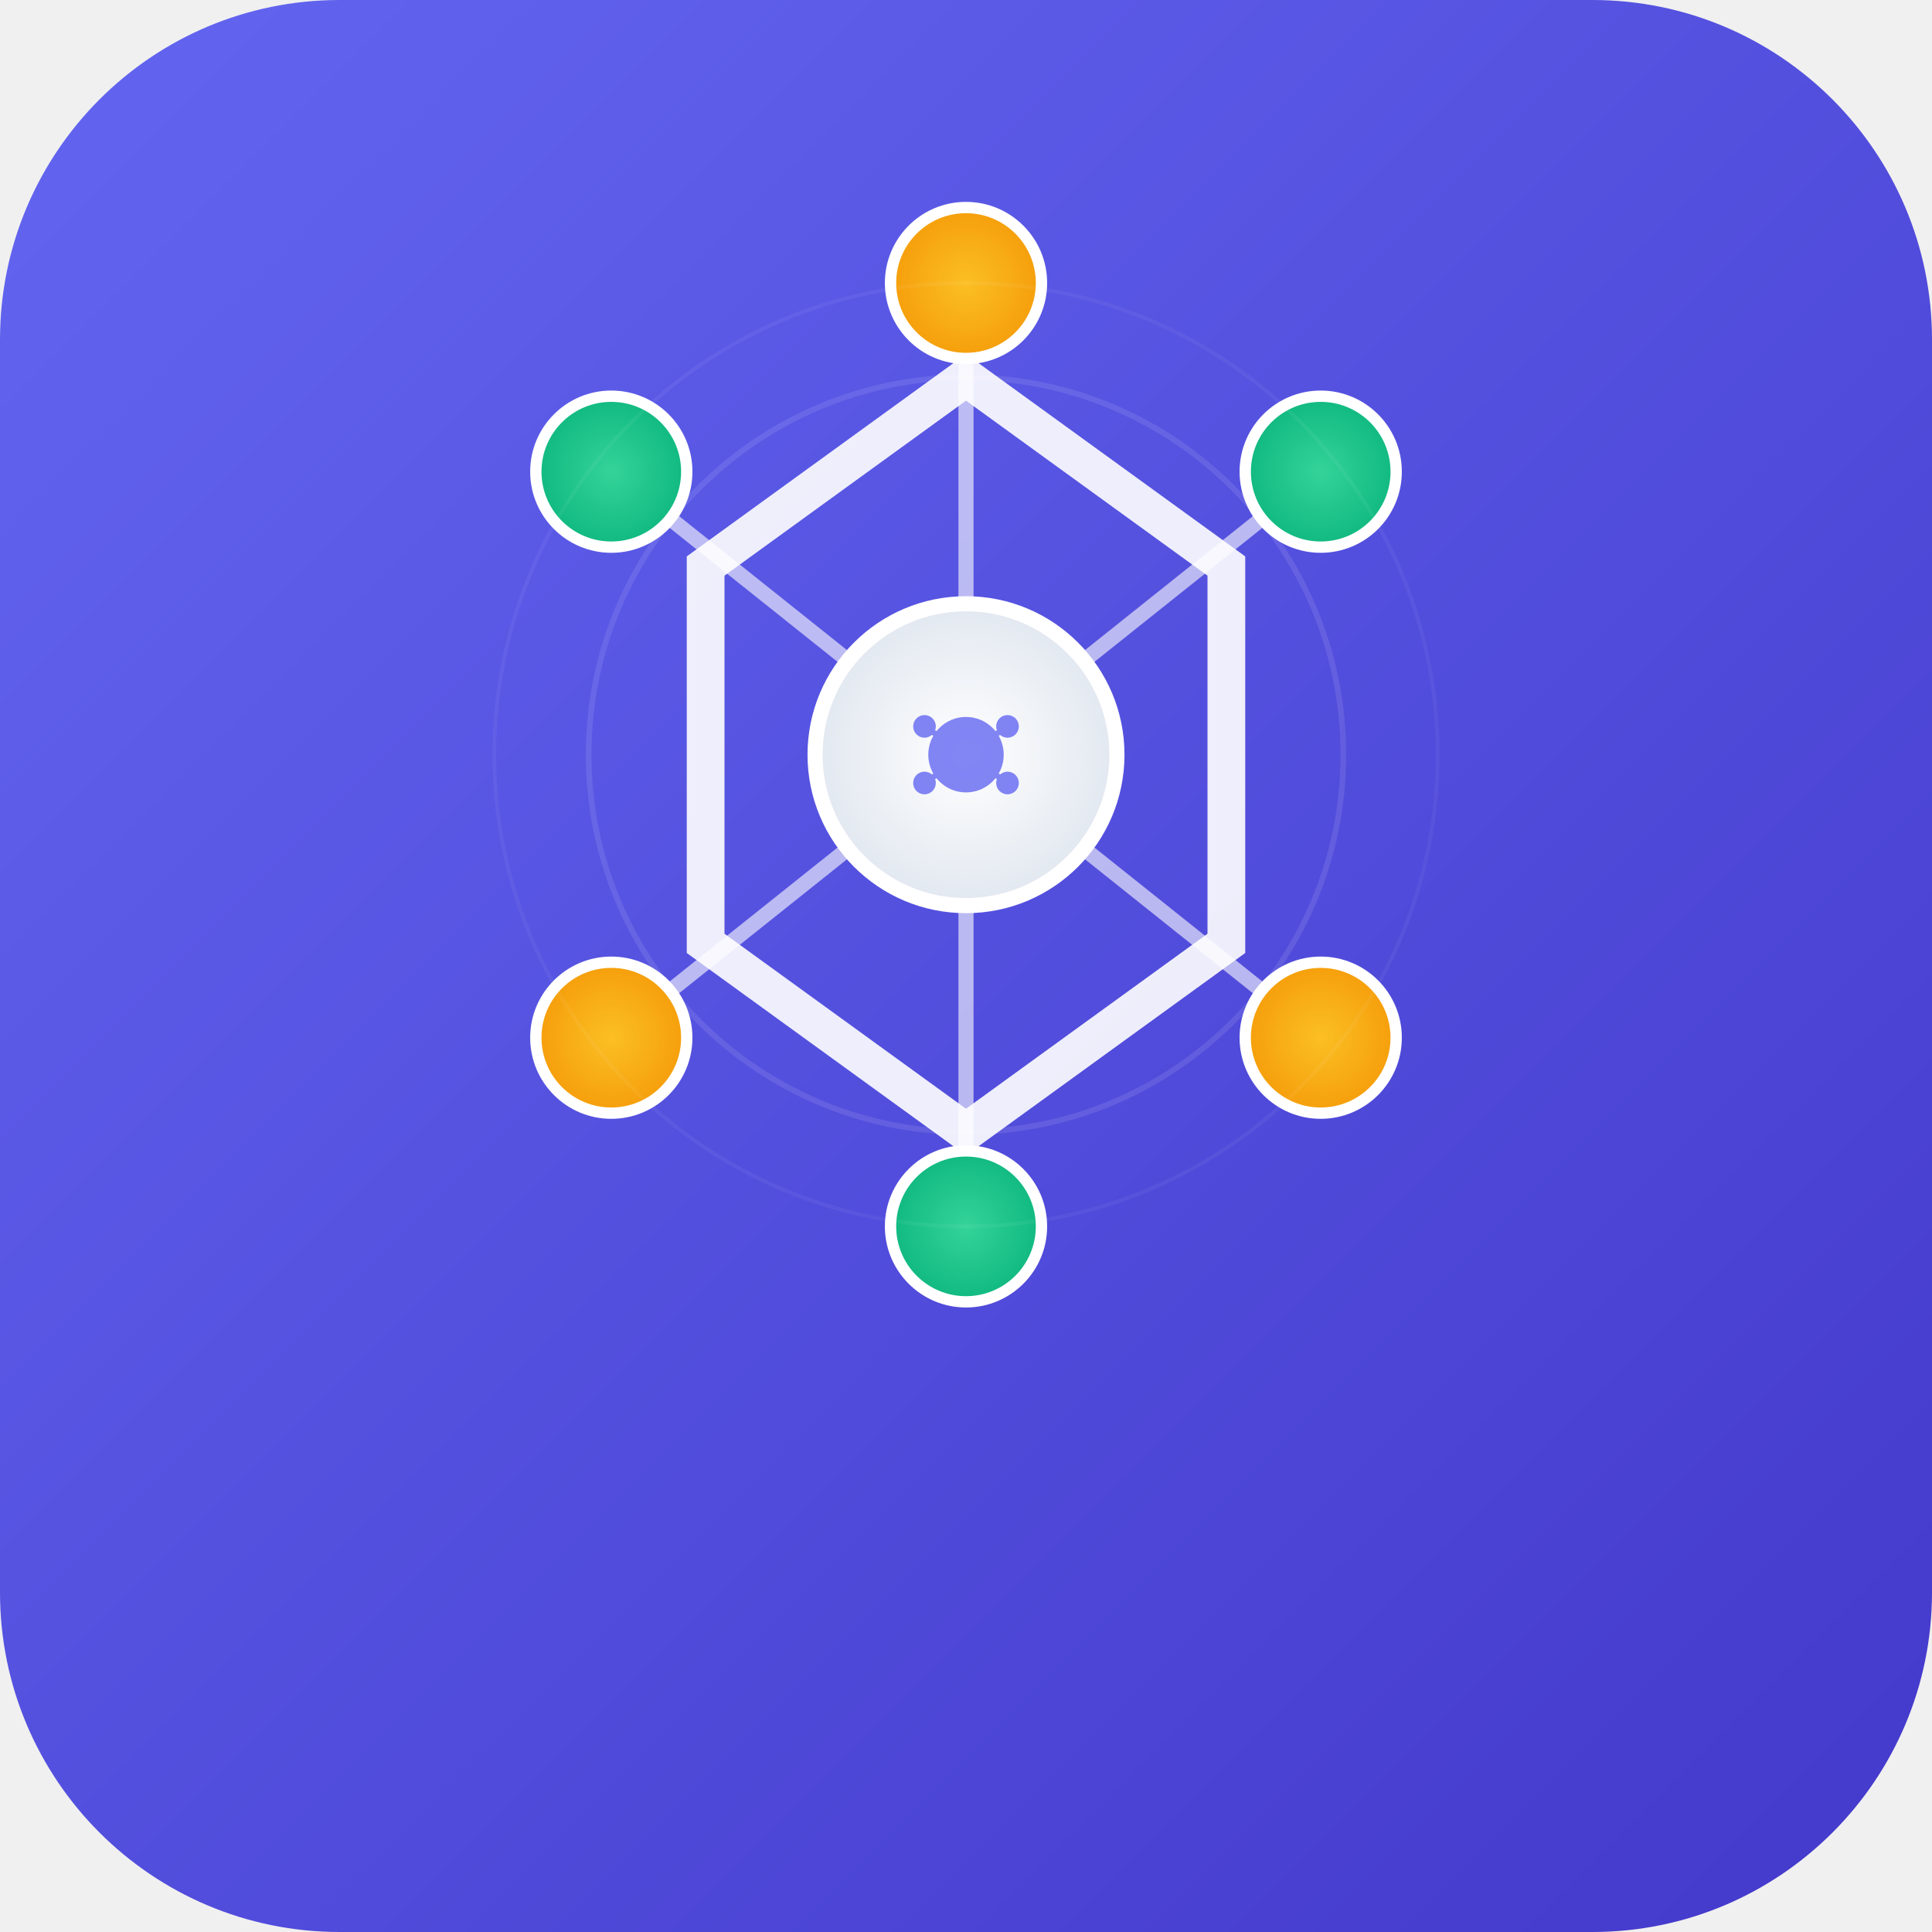
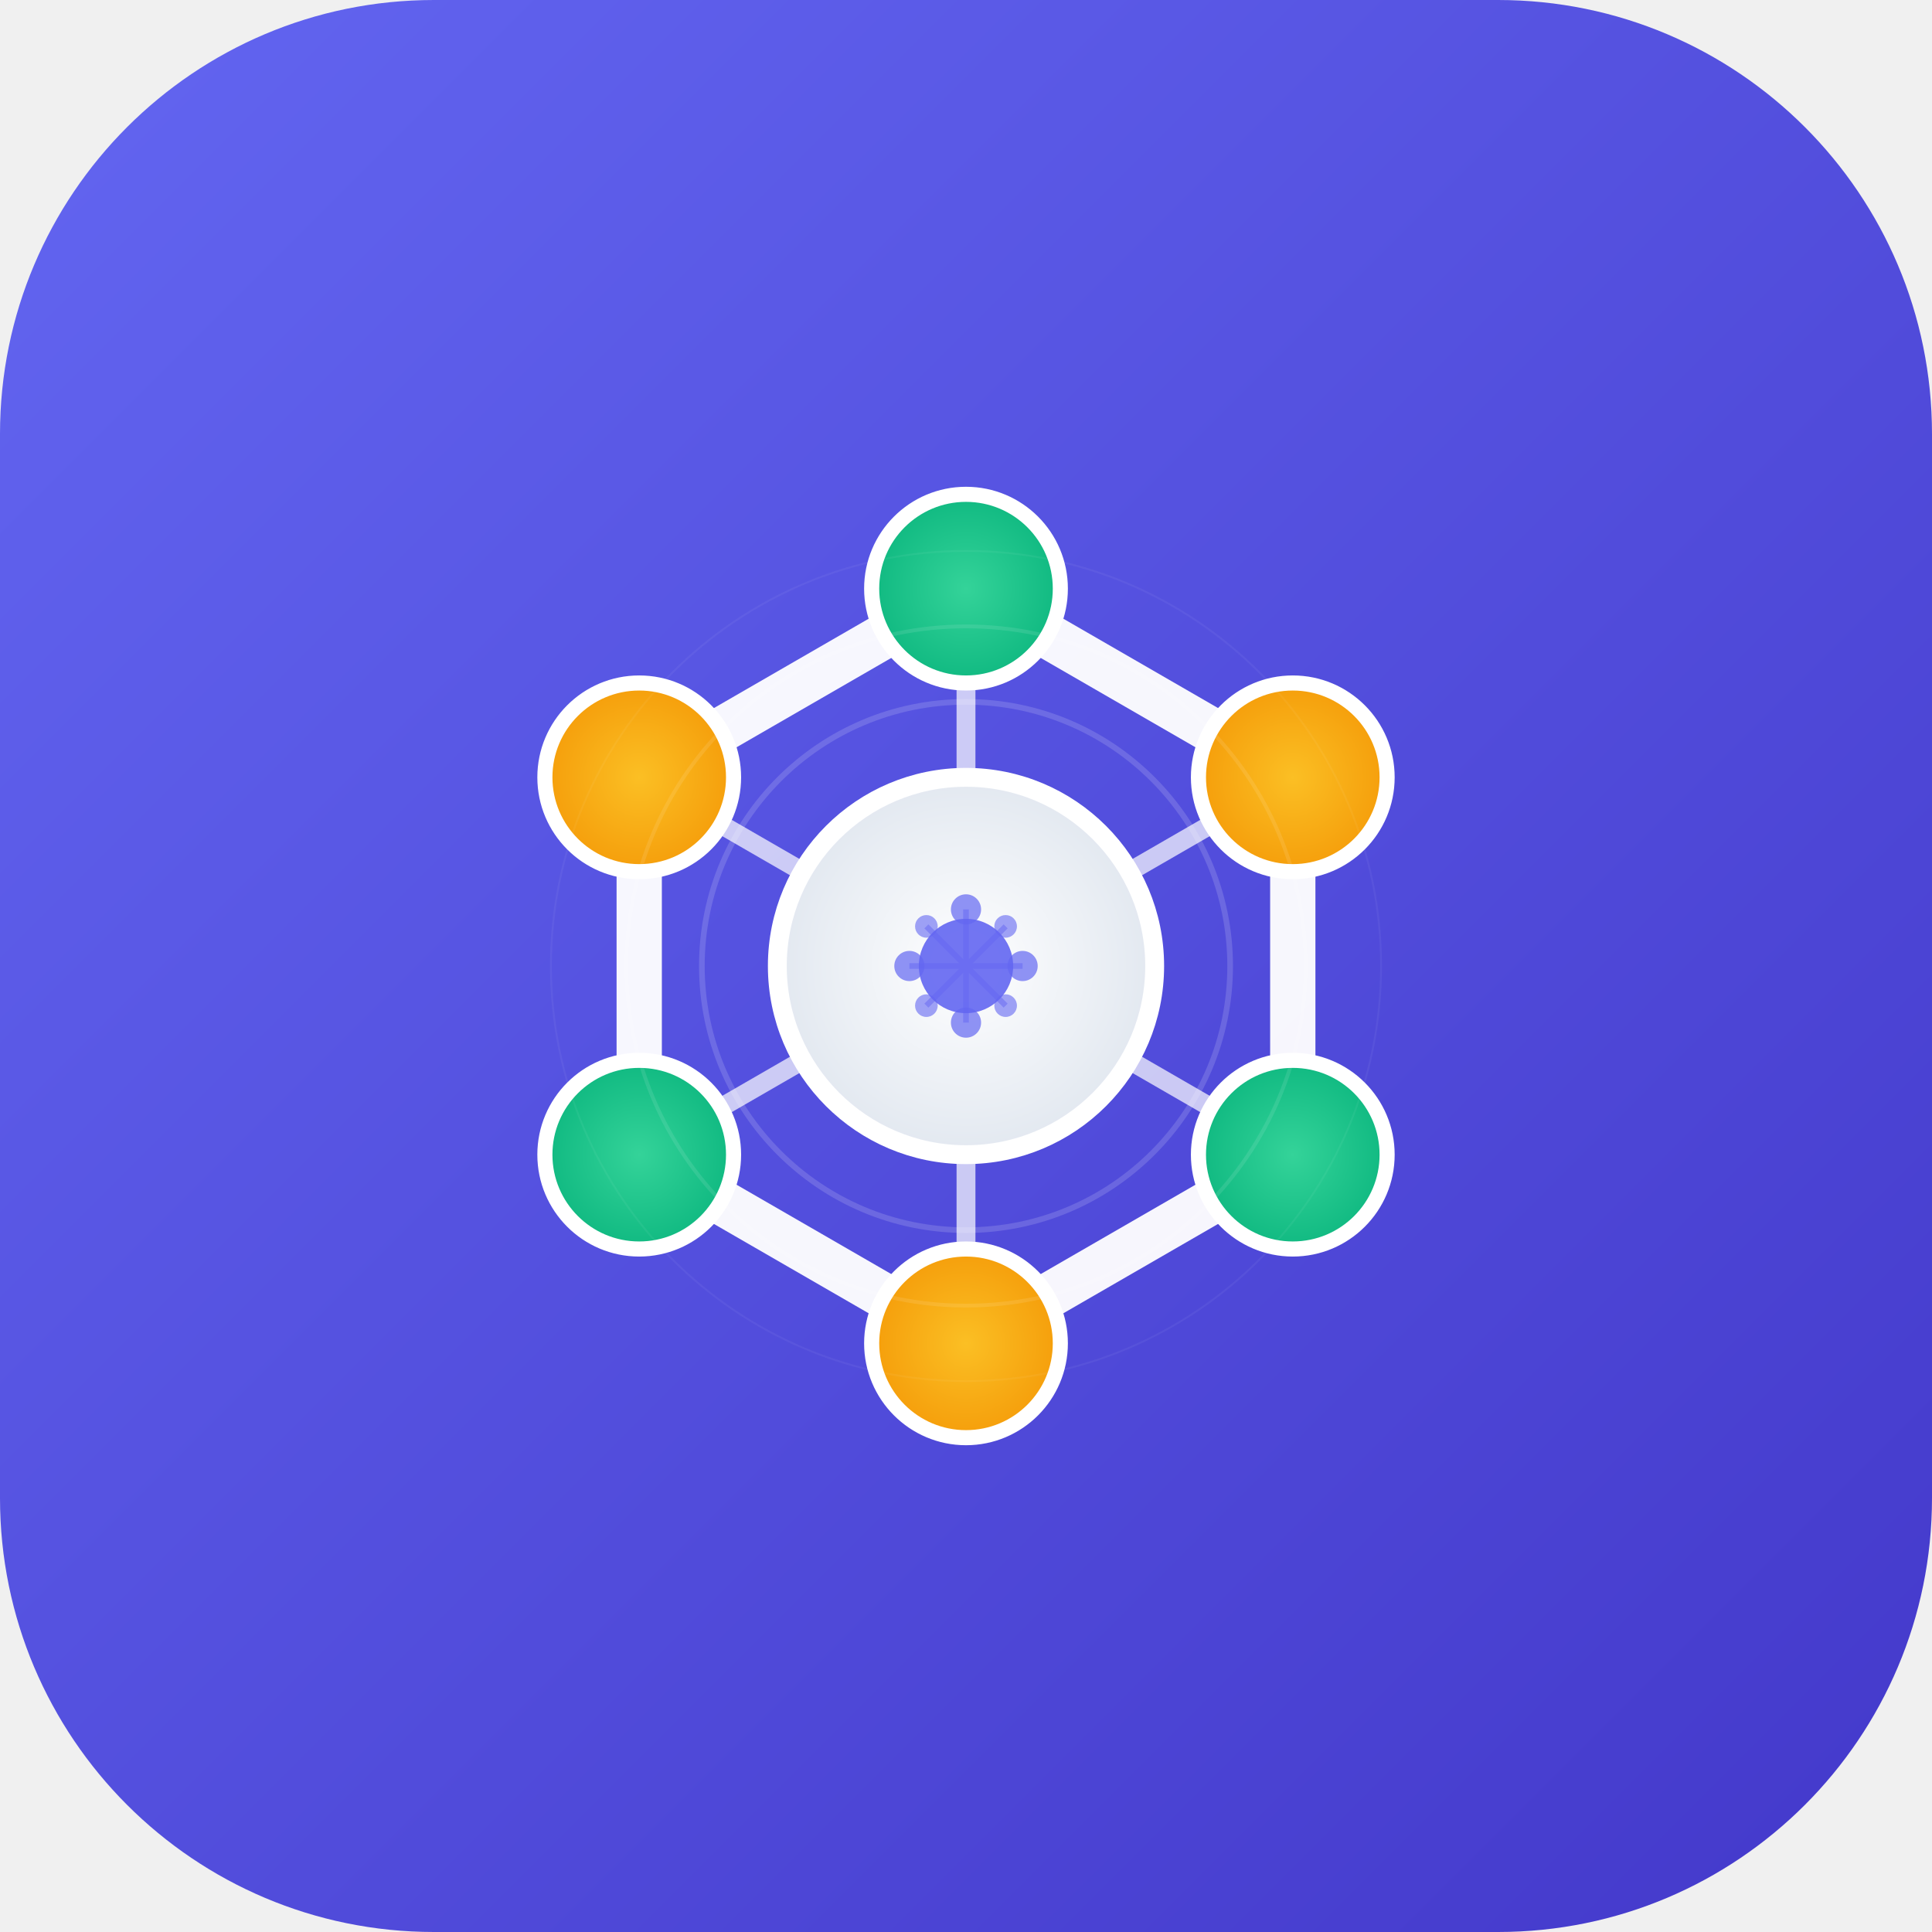
<svg xmlns="http://www.w3.org/2000/svg" width="1024" height="1024" viewBox="0 0 1024 1024">
-   <rect x="0" y="0" width="1024" height="1024" rx="180" ry="180" fill="url(#bgGradient)" />
+   <rect x="0" y="0" width="1024" height="1024" rx="230" ry="230" fill="url(#bgGradient)" />
  <defs>
    <linearGradient id="bgGradient" x1="0%" y1="0%" x2="100%" y2="100%">
      <stop offset="0%" style="stop-color:#6366F1;stop-opacity:1" />
      <stop offset="100%" style="stop-color:#4338CA;stop-opacity:1" />
    </linearGradient>
    <radialGradient id="centerGradient" cx="50%" cy="50%" r="50%">
      <stop offset="0%" style="stop-color:#FFFFFF;stop-opacity:1" />
      <stop offset="100%" style="stop-color:#E2E8F0;stop-opacity:1" />
    </radialGradient>
    <radialGradient id="emeraldNode" cx="50%" cy="50%" r="50%">
      <stop offset="0%" style="stop-color:#34D399;stop-opacity:1" />
      <stop offset="100%" style="stop-color:#10B981;stop-opacity:1" />
    </radialGradient>
    <radialGradient id="amberNode" cx="50%" cy="50%" r="50%">
      <stop offset="0%" style="stop-color:#FBBF24;stop-opacity:1" />
      <stop offset="100%" style="stop-color:#F59E0B;stop-opacity:1" />
    </radialGradient>
  </defs>
-   <polygon points="512,200 650,300 650,500 512,600 374,500 374,300" fill="none" stroke="#FFFFFF" stroke-width="20" stroke-opacity="0.9" />
-   <g stroke="#FFFFFF" stroke-width="8" stroke-opacity="0.6" fill="none">
-     <line x1="512" y1="400" x2="512" y2="150" />
-     <line x1="512" y1="400" x2="700" y2="250" />
-     <line x1="512" y1="400" x2="700" y2="550" />
-     <line x1="512" y1="400" x2="512" y2="650" />
-     <line x1="512" y1="400" x2="324" y2="550" />
-     <line x1="512" y1="400" x2="324" y2="250" />
+   <g transform="translate(512, 512)">
+     <polygon points="0,-200 173.2,-100 173.2,100 0,200 -173.2,100 -173.2,-100" fill="none" stroke="#FFFFFF" stroke-width="24" stroke-opacity="0.95" stroke-linejoin="round" />
+     <g stroke="#FFFFFF" stroke-width="10" stroke-opacity="0.7" fill="none">
+       <line x1="0" y1="0" x2="0" y2="-200" />
+       <line x1="0" y1="0" x2="173.2" y2="-100" />
+       <line x1="0" y1="0" x2="173.2" y2="100" />
+       <line x1="0" y1="0" x2="0" y2="200" />
+       <line x1="0" y1="0" x2="-173.2" y2="100" />
+       <line x1="0" y1="0" x2="-173.2" y2="-100" />
+     </g>
+     <circle cx="0" cy="-200" r="50" fill="url(#emeraldNode)" stroke="#FFFFFF" stroke-width="8" />
+     <circle cx="173.2" cy="-100" r="50" fill="url(#amberNode)" stroke="#FFFFFF" stroke-width="8" />
+     <circle cx="173.2" cy="100" r="50" fill="url(#emeraldNode)" stroke="#FFFFFF" stroke-width="8" />
+     <circle cx="0" cy="200" r="50" fill="url(#amberNode)" stroke="#FFFFFF" stroke-width="8" />
+     <circle cx="-173.2" cy="100" r="50" fill="url(#emeraldNode)" stroke="#FFFFFF" stroke-width="8" />
+     <circle cx="-173.2" cy="-100" r="50" fill="url(#amberNode)" stroke="#FFFFFF" stroke-width="8" />
+     <circle cx="0" cy="0" r="100" fill="url(#centerGradient)" stroke="#FFFFFF" stroke-width="10" />
+     <g fill="#6366F1">
+       <circle cx="0" cy="0" r="25" opacity="0.9" />
+       <circle cx="-30" cy="0" r="8" opacity="0.7" />
+       <circle cx="30" cy="0" r="8" opacity="0.7" />
+       <circle cx="0" cy="-30" r="8" opacity="0.7" />
+       <circle cx="0" cy="30" r="8" opacity="0.7" />
+       <circle cx="-21" cy="-21" r="6" opacity="0.6" />
+       <circle cx="21" cy="-21" r="6" opacity="0.6" />
+       <circle cx="21" cy="21" r="6" opacity="0.6" />
+       <circle cx="-21" cy="21" r="6" opacity="0.6" />
+       <g stroke="#6366F1" stroke-width="3" opacity="0.5">
+         <line x1="0" y1="0" x2="-30" y2="0" />
+         <line x1="0" y1="0" x2="30" y2="0" />
+         <line x1="0" y1="0" x2="0" y2="-30" />
+         <line x1="0" y1="0" x2="0" y2="30" />
+         <line x1="0" y1="0" x2="-21" y2="-21" />
+         <line x1="0" y1="0" x2="21" y2="-21" />
+         <line x1="0" y1="0" x2="21" y2="21" />
+         <line x1="0" y1="0" x2="-21" y2="21" />
+       </g>
+     </g>
+     <circle cx="0" cy="0" r="140" fill="none" stroke="#FFFFFF" stroke-width="3" stroke-opacity="0.15" />
+     <circle cx="0" cy="0" r="180" fill="none" stroke="#FFFFFF" stroke-width="2" stroke-opacity="0.1" />
+     <circle cx="0" cy="0" r="220" fill="none" stroke="#FFFFFF" stroke-width="1" stroke-opacity="0.05" />
  </g>
-   <circle cx="512" cy="150" r="40" fill="url(#amberNode)" stroke="#FFFFFF" stroke-width="6" />
-   <circle cx="700" cy="250" r="40" fill="url(#emeraldNode)" stroke="#FFFFFF" stroke-width="6" />
-   <circle cx="700" cy="550" r="40" fill="url(#amberNode)" stroke="#FFFFFF" stroke-width="6" />
-   <circle cx="512" cy="650" r="40" fill="url(#emeraldNode)" stroke="#FFFFFF" stroke-width="6" />
-   <circle cx="324" cy="550" r="40" fill="url(#amberNode)" stroke="#FFFFFF" stroke-width="6" />
-   <circle cx="324" cy="250" r="40" fill="url(#emeraldNode)" stroke="#FFFFFF" stroke-width="6" />
-   <circle cx="512" cy="400" r="80" fill="url(#centerGradient)" stroke="#FFFFFF" stroke-width="8" />
-   <g fill="#6366F1" opacity="0.8">
-     <circle cx="512" cy="400" r="20" />
-     <circle cx="490" cy="385" r="6" />
-     <circle cx="534" cy="385" r="6" />
-     <circle cx="534" cy="415" r="6" />
-     <circle cx="490" cy="415" r="6" />
-     <line x1="512" y1="400" x2="490" y2="385" stroke="#6366F1" stroke-width="3" />
-     <line x1="512" y1="400" x2="534" y2="385" stroke="#6366F1" stroke-width="3" />
-     <line x1="512" y1="400" x2="534" y2="415" stroke="#6366F1" stroke-width="3" />
-     <line x1="512" y1="400" x2="490" y2="415" stroke="#6366F1" stroke-width="3" />
-   </g>
-   <circle cx="512" cy="400" r="200" fill="none" stroke="#FFFFFF" stroke-width="3" stroke-opacity="0.1" />
-   <circle cx="512" cy="400" r="250" fill="none" stroke="#FFFFFF" stroke-width="2" stroke-opacity="0.05" />
</svg>
